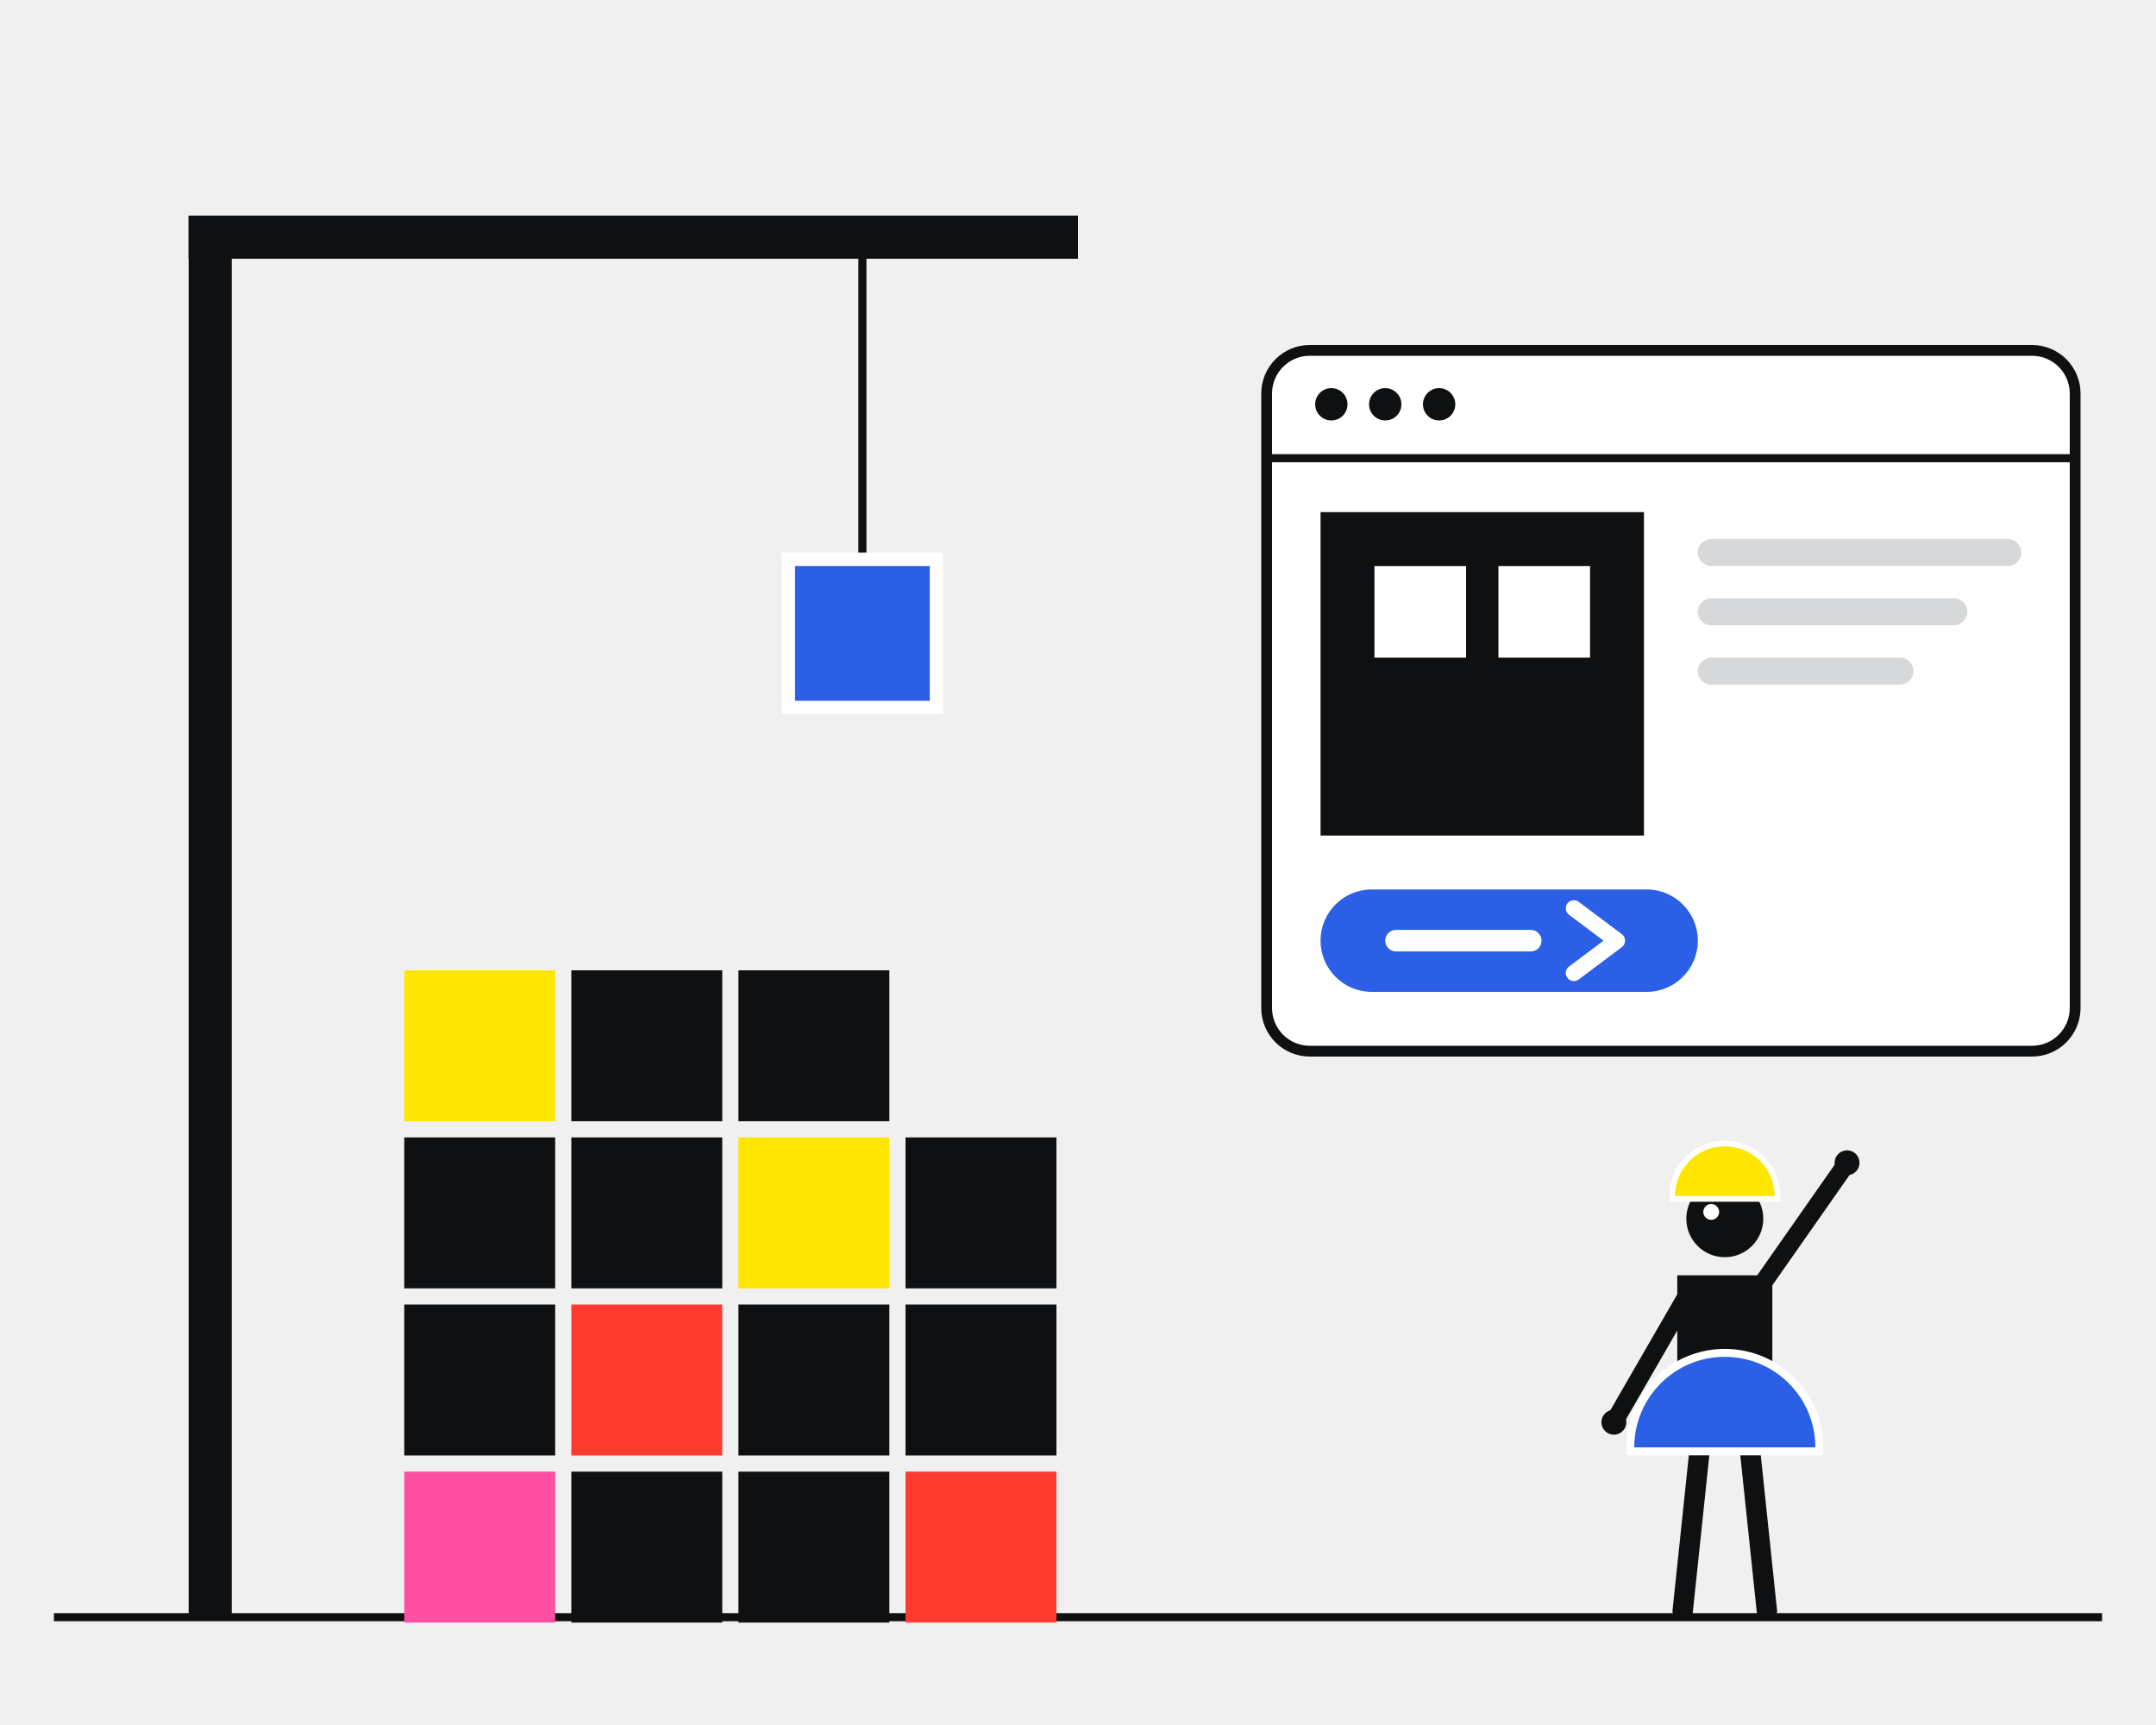
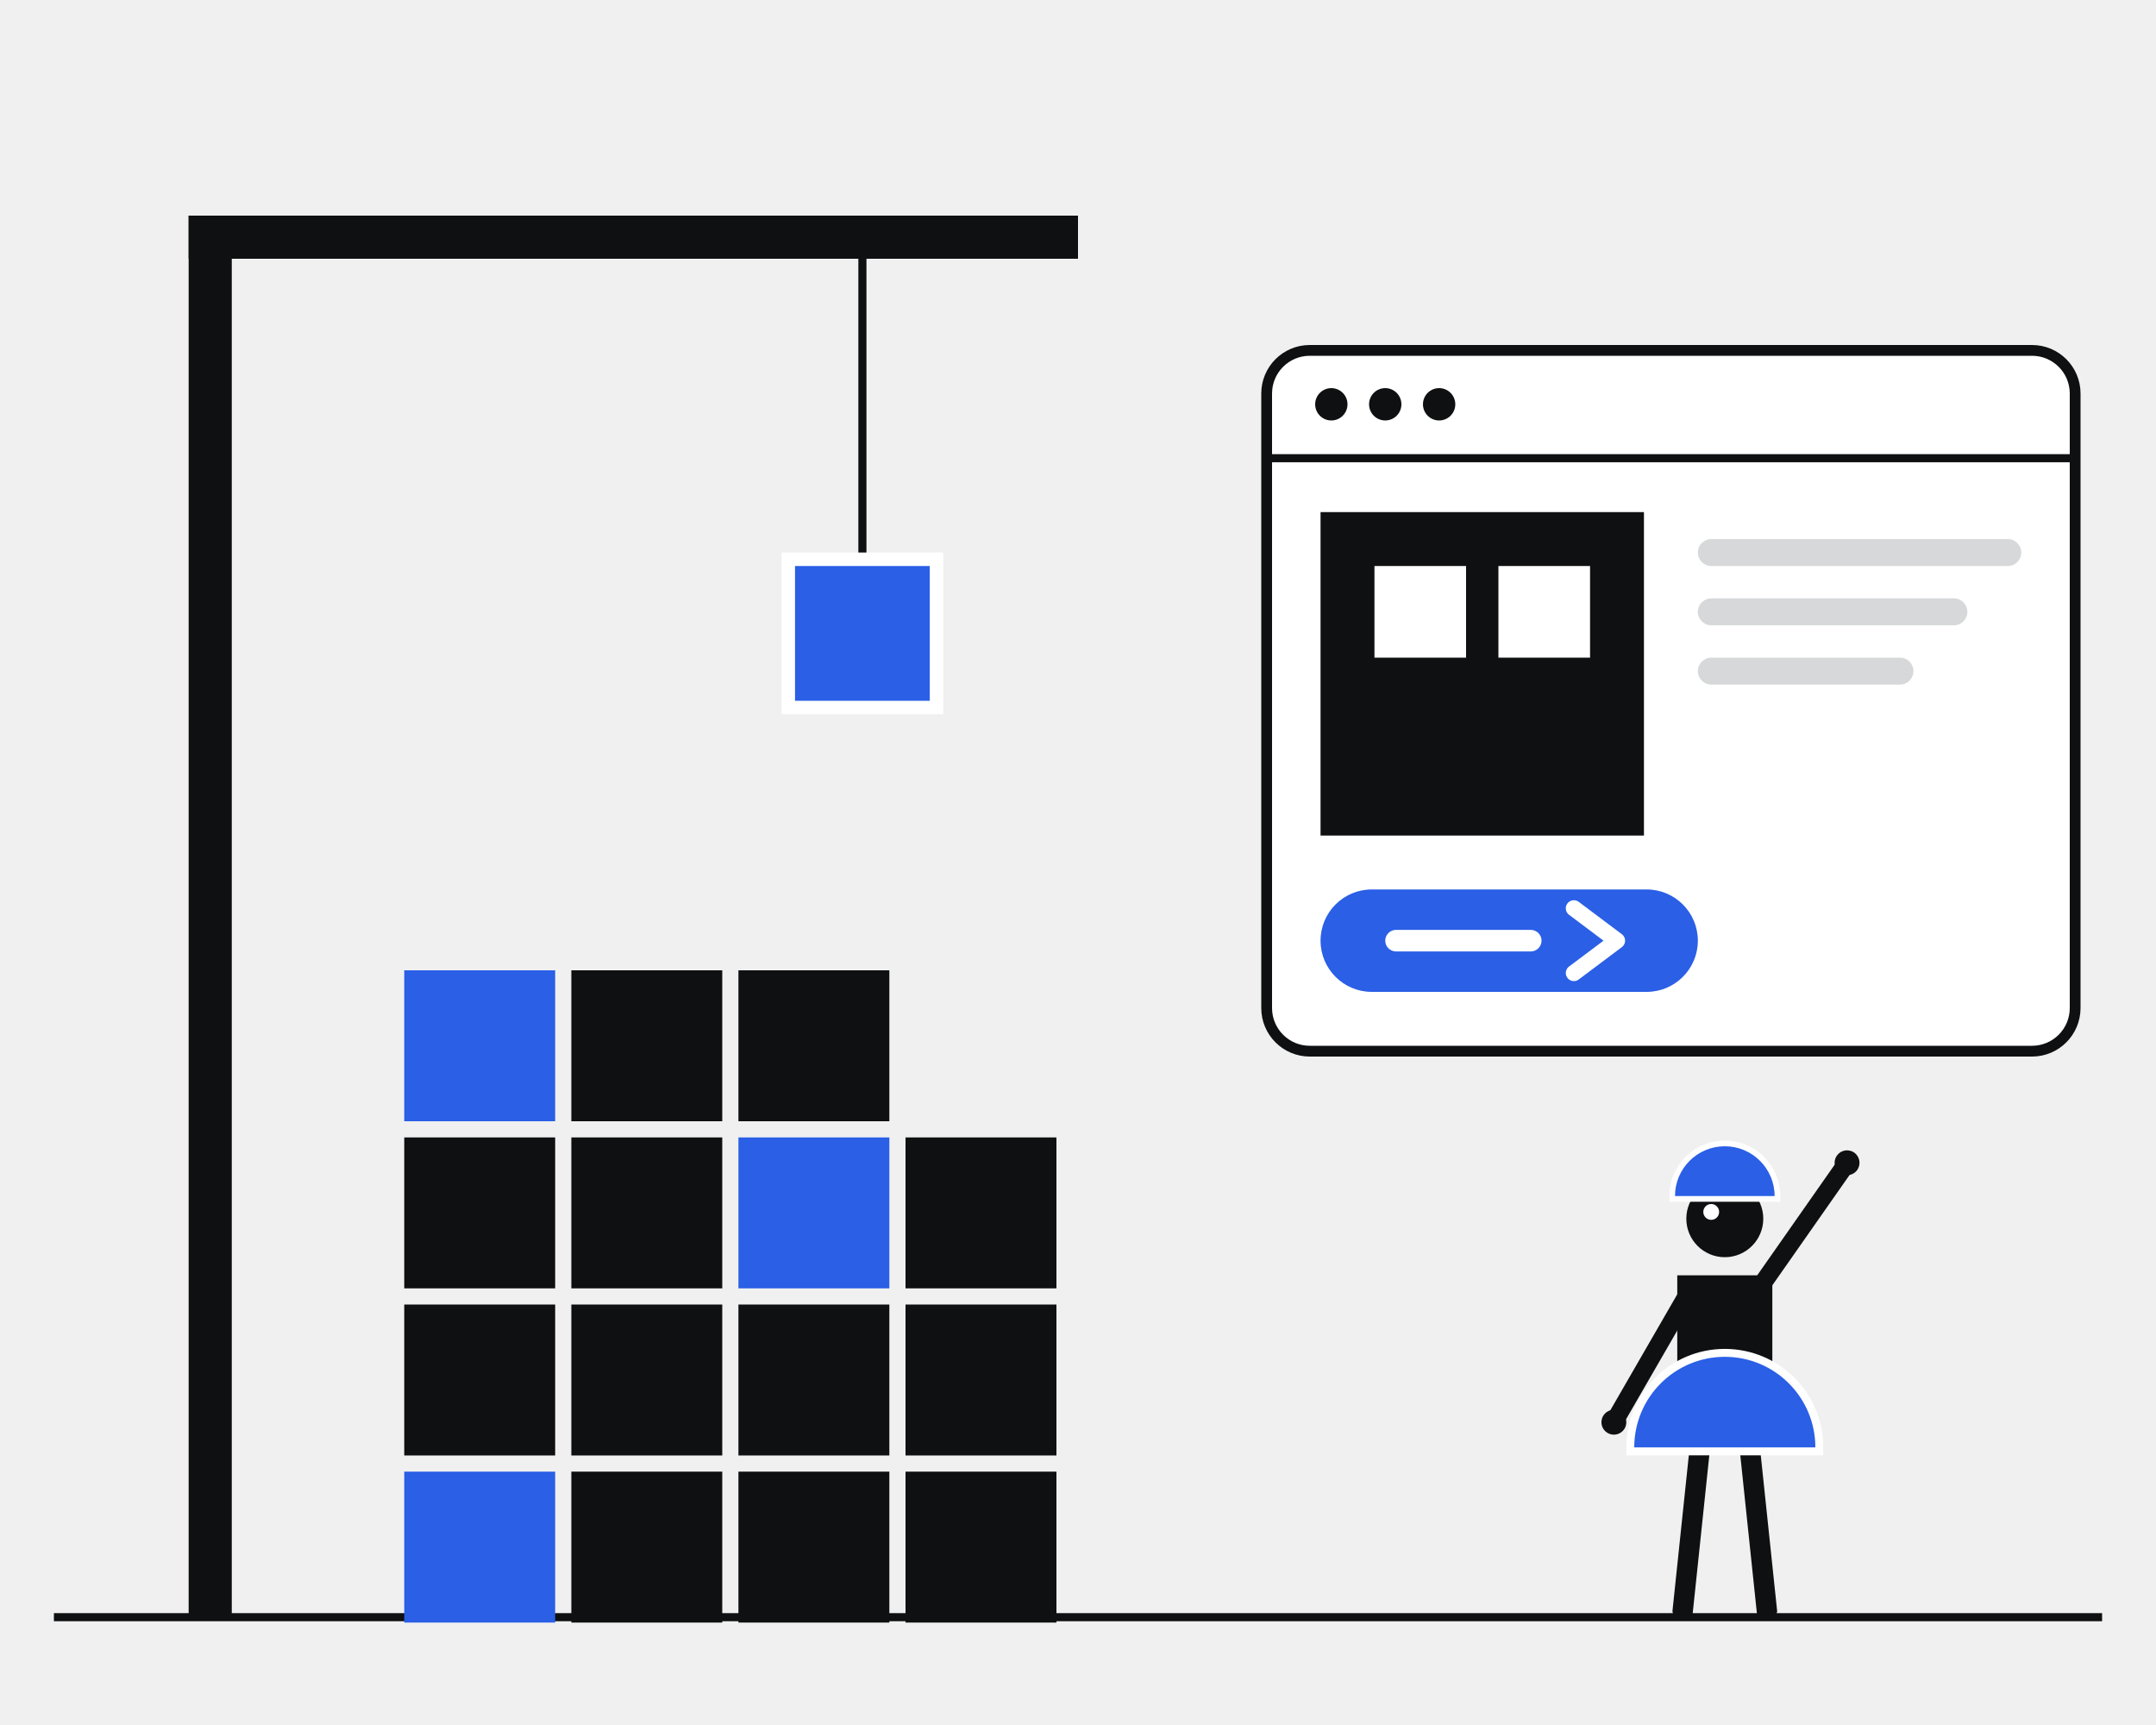
<svg xmlns="http://www.w3.org/2000/svg" viewBox="0 0 800 640" width="800" height="640" role="img">
  <defs>
    <marker id="spitze" viewBox="0 0 10 10" refX="7" refY="5" markerWidth="5" markerHeight="5" orient="auto-start-reverse">
      <path d="M0 0 L10 5 L0 10 Z" fill="#0e1011" />
    </marker>
  </defs>
  <line x1="20" y1="600" x2="780" y2="600" stroke="#0e1011" stroke-width="3" />
  <rect x="70" y="80" width="16" height="520" fill="#0e1011" />
  <rect x="70" y="80" width="330" height="16" fill="#0e1011" />
  <line x1="320" y1="96" x2="320" y2="210" stroke="#0e1011" stroke-width="3" />
  <rect x="295" y="210" width="50" height="50" fill="#2a5fe6" stroke="#fff" stroke-width="10" paint-order="stroke" />
-   <rect x="150" y="360" width="56" height="56" fill="#ffe600" />
+   <rect x="150" y="360" width="56" height="56" fill="#2a5fe6" />
  <rect x="150" y="422" width="56" height="56" fill="#0e1011" />
  <rect x="150" y="484" width="56" height="56" fill="#0e1011" />
-   <rect x="150" y="546" width="56" height="56" fill="#ff4fa3" />
+   <rect x="150" y="546" width="56" height="56" fill="#2a5fe6" />
  <rect x="212" y="360" width="56" height="56" fill="#0e1011" />
  <rect x="212" y="422" width="56" height="56" fill="#0e1011" />
-   <rect x="212" y="484" width="56" height="56" fill="#ff3b2f" />
+   <rect x="212" y="484" width="56" height="56" fill="#0e1011" />
  <rect x="212" y="546" width="56" height="56" fill="#0e1011" />
  <rect x="274" y="360" width="56" height="56" fill="#0e1011" />
-   <rect x="274" y="422" width="56" height="56" fill="#ffe600" />
+   <rect x="274" y="422" width="56" height="56" fill="#2a5fe6" />
  <rect x="274" y="484" width="56" height="56" fill="#0e1011" />
  <rect x="274" y="546" width="56" height="56" fill="#0e1011" />
  <rect x="336" y="422" width="56" height="56" fill="#0e1011" />
  <rect x="336" y="484" width="56" height="56" fill="#0e1011" />
-   <rect x="336" y="546" width="56" height="56" fill="#ff3b2f" />
+   <rect x="336" y="546" width="56" height="56" fill="#0e1011" />
  <rect x="470" y="130" width="300" height="260" rx="16" fill="#fff" stroke="#0e1011" stroke-width="4" />
  <line x1="470" y1="170" x2="770" y2="170" stroke="#0e1011" stroke-width="3" />
  <circle cx="494" cy="150" r="6" fill="#0e1011" />
  <circle cx="514" cy="150" r="6" fill="#0e1011" />
  <circle cx="534" cy="150" r="6" fill="#0e1011" />
  <rect x="490" y="190" width="120" height="120" fill="#0e1011" />
  <rect x="510" y="210" width="34" height="34" fill="#fff" />
  <rect x="556" y="210" width="34" height="34" fill="#fff" />
  <rect x="630" y="200" width="120" height="10" rx="5.0" fill="#d6d8d9" />
  <rect x="630" y="222" width="100" height="10" rx="5.0" fill="#d6d8d9" />
  <rect x="630" y="244" width="80" height="10" rx="5.0" fill="#d6d8d9" />
  <rect x="490" y="330" width="140" height="38" rx="19.0" fill="#2a5fe6" />
  <rect x="514" y="345.0" width="58" height="8" rx="4" fill="#fff" />
  <path d="M584 337.0 L600 349.0 L584 361.0" fill="none" stroke="#fff" stroke-width="6" stroke-linecap="round" stroke-linejoin="round" />
  <g transform="translate(640 600) scale(0.42)">
    <g transform="translate(-22 -150) rotate(6)">
      <rect x="-9.0" y="0" width="18" height="150" rx="4" fill="#0e1011" />
    </g>
    <g transform="translate(22 -150) rotate(-6)">
      <rect x="-9.0" y="0" width="18" height="150" rx="4" fill="#0e1011" />
    </g>
    <rect x="-42" y="-302" width="84" height="96" fill="#0e1011" />
    <g transform="translate(-30 -290) rotate(30)">
      <rect x="-8.0" y="0" width="16" height="132" fill="#0e1011" />
      <circle cx="0" cy="136" r="11" fill="#0e1011" />
    </g>
    <g transform="translate(30 -290) rotate(-145)">
      <rect x="-8.0" y="0" width="16" height="132" fill="#0e1011" />
      <circle cx="0" cy="136" r="11" fill="#0e1011" />
    </g>
    <path d="M-80 -150 A80 80 0 0 1 80 -150 Z" fill="#2a5fe6" stroke="#fff" stroke-width="14" paint-order="stroke" />
    <circle cx="0" cy="-352" r="34" fill="#0e1011" />
    <circle cx="-12" cy="-358" r="7" fill="#fff" />
-     <path d="M-44 -372 A44 44 0 0 1 44 -372 Z" fill="#ffe600" stroke="#fff" stroke-width="10" paint-order="stroke" />
+     <path d="M-44 -372 A44 44 0 0 1 44 -372 Z" fill="#2a5fe6" stroke="#fff" stroke-width="10" paint-order="stroke" />
  </g>
</svg>
